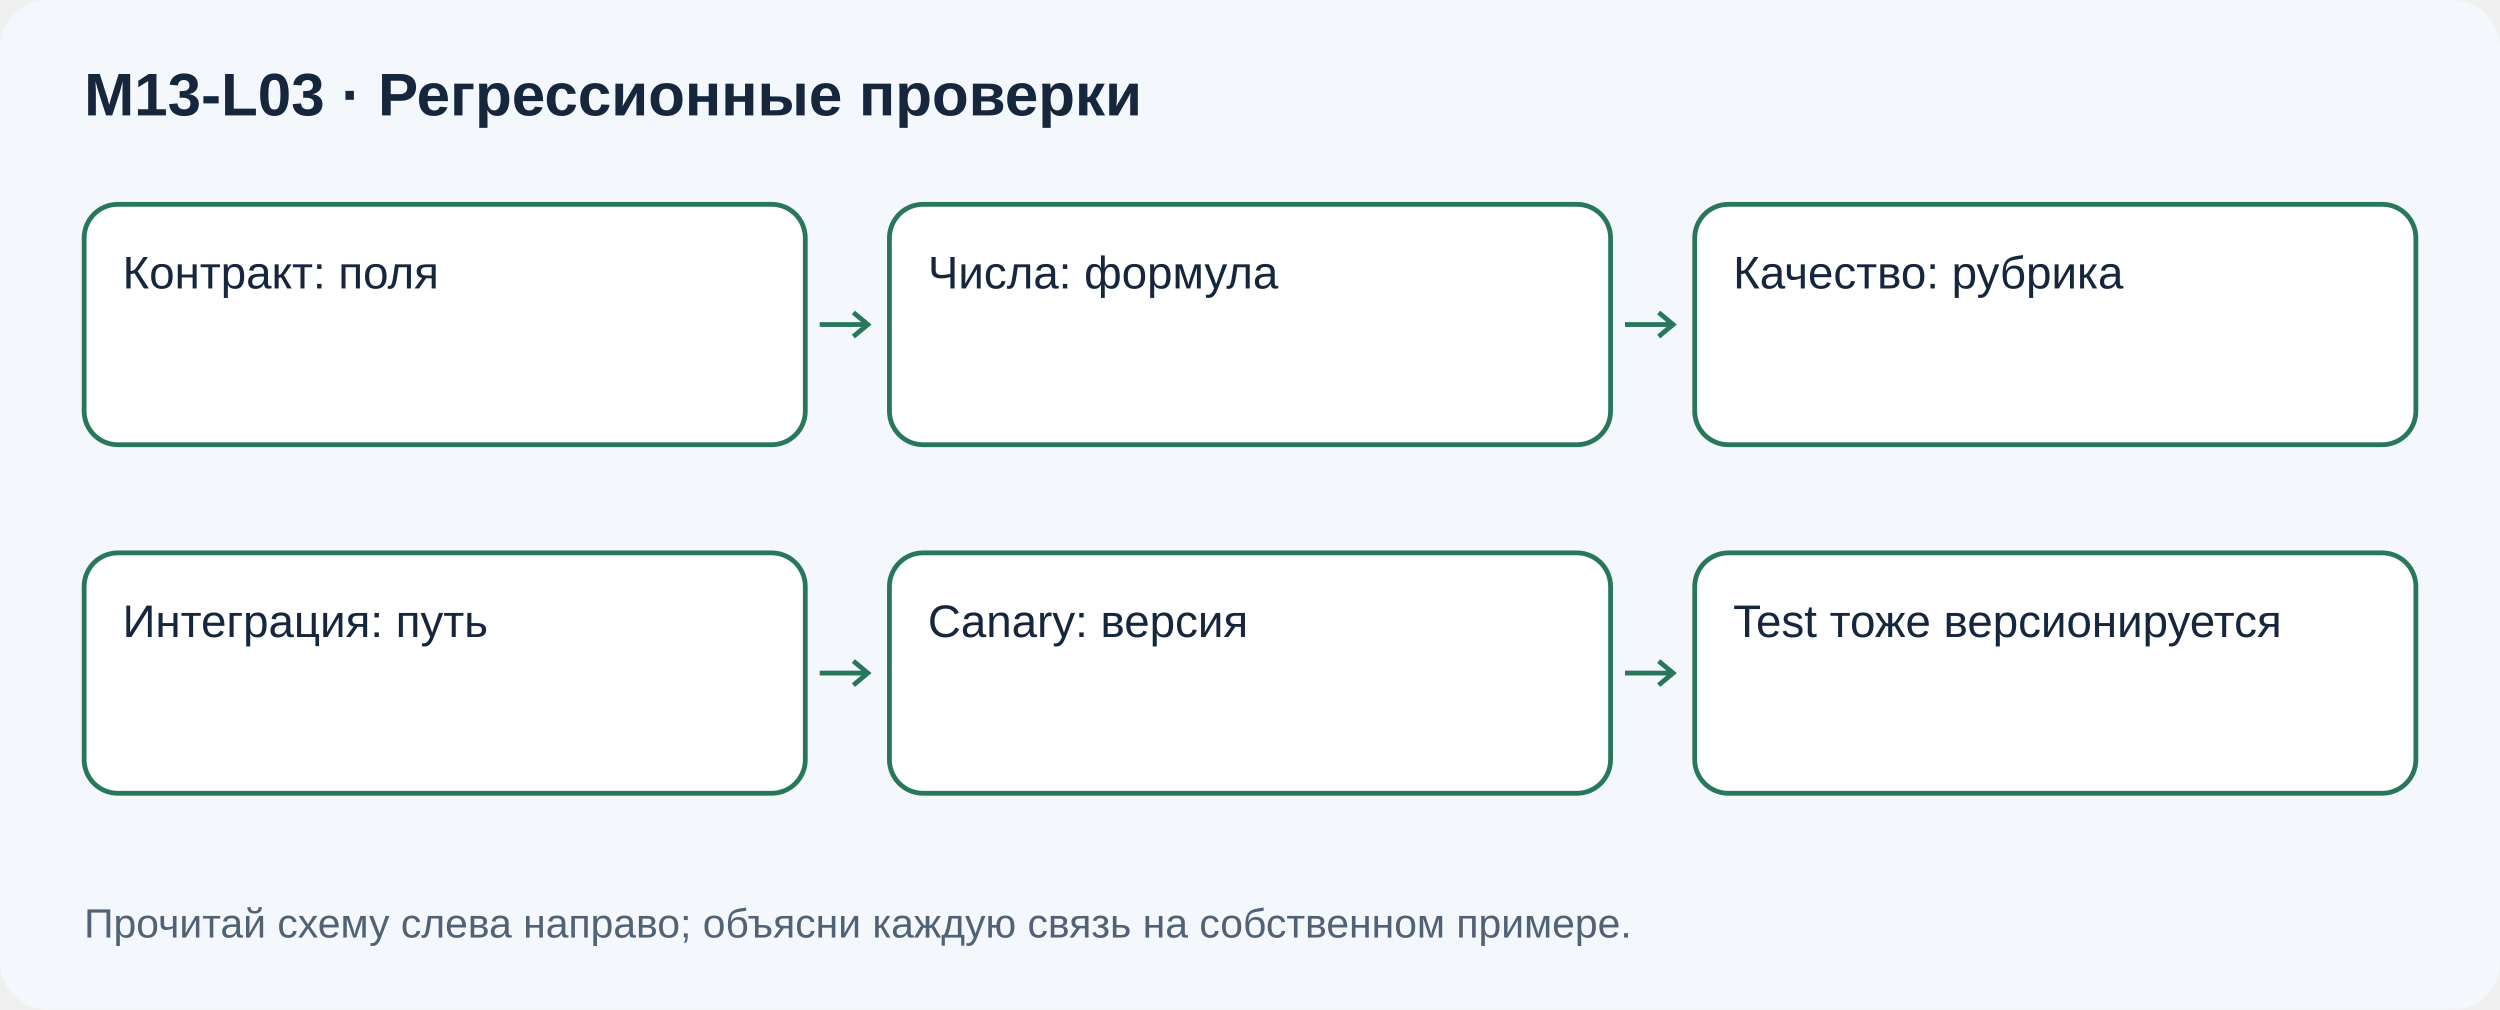
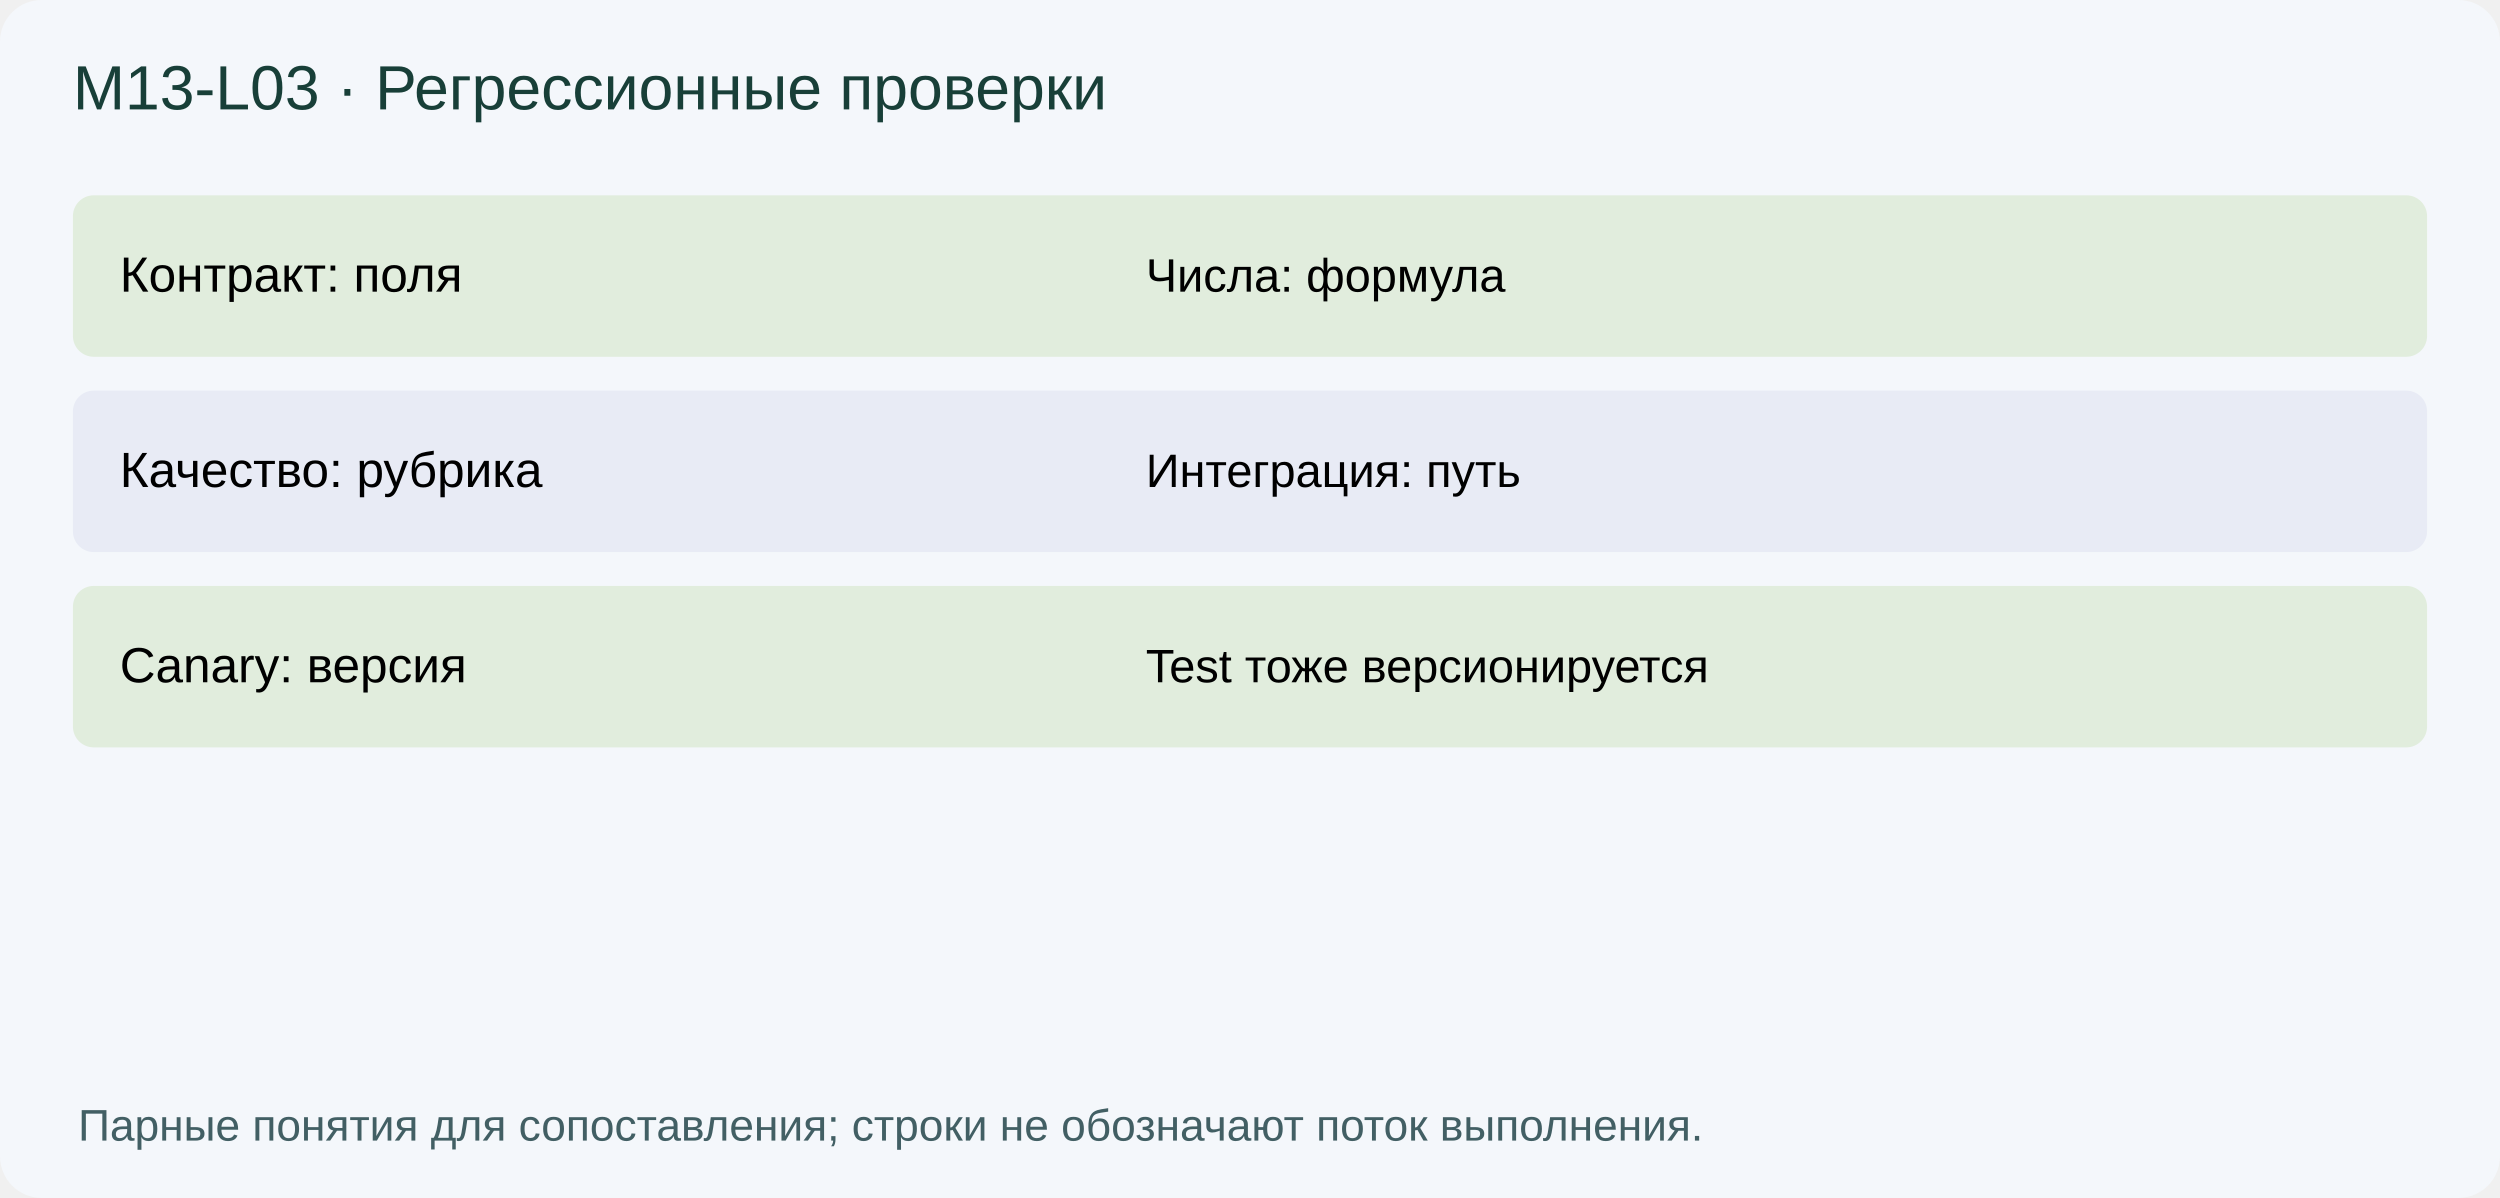
- <svg xmlns="http://www.w3.org/2000/svg" width="1040" height="420" viewBox="0 0 1040 420" role="img" aria-labelledby="title">
-   <rect width="1040" height="420" rx="20" fill="#f4f7fb" />
-   <text x="35" y="48" font-family="Arial,sans-serif" font-size="25" font-weight="700" fill="#15263d">M13-L03 · Регрессионные проверки</text>
-   <rect x="35" y="85" width="300" height="100" rx="14" fill="white" stroke="#28775b" stroke-width="2" />
-   <text x="51" y="120" font-family="Arial,sans-serif" font-size="19" fill="#15263d">Контракт: поля</text>
-   <path d="M341,135h20m-6,-5l6,5l-6,5" fill="none" stroke="#28775b" stroke-width="2" />
-   <rect x="370" y="85" width="300" height="100" rx="14" fill="white" stroke="#28775b" stroke-width="2" />
-   <text x="386" y="120" font-family="Arial,sans-serif" font-size="19" fill="#15263d">Числа: формула</text>
-   <path d="M676,135h20m-6,-5l6,5l-6,5" fill="none" stroke="#28775b" stroke-width="2" />
-   <rect x="705" y="85" width="300" height="100" rx="14" fill="white" stroke="#28775b" stroke-width="2" />
-   <text x="721" y="120" font-family="Arial,sans-serif" font-size="19" fill="#15263d">Качество: рубрика</text>
-   <rect x="35" y="230" width="300" height="100" rx="14" fill="white" stroke="#28775b" stroke-width="2" />
-   <text x="51" y="265" font-family="Arial,sans-serif" font-size="19" fill="#15263d">Интеграция: путь</text>
-   <path d="M341,280h20m-6,-5l6,5l-6,5" fill="none" stroke="#28775b" stroke-width="2" />
-   <rect x="370" y="230" width="300" height="100" rx="14" fill="white" stroke="#28775b" stroke-width="2" />
-   <text x="386" y="265" font-family="Arial,sans-serif" font-size="19" fill="#15263d">Canary: версия</text>
-   <path d="M676,280h20m-6,-5l6,5l-6,5" fill="none" stroke="#28775b" stroke-width="2" />
-   <rect x="705" y="230" width="300" height="100" rx="14" fill="white" stroke="#28775b" stroke-width="2" />
-   <text x="721" y="265" font-family="Arial,sans-serif" font-size="19" fill="#15263d">Test тоже версионируется</text>
-   <text x="35" y="390" font-family="Arial,sans-serif" font-size="17" fill="#526276">Прочитай схему слева направо; объясни каждую связь на собственном примере.</text>
+ <svg xmlns="http://www.w3.org/2000/svg" width="960" height="460" viewBox="0 0 960 460">
+   <rect width="960" height="460" rx="16" fill="#f4f7fb" />
+   <text x="28" y="42" font-size="24" font-family="Arial" fill="#183f38">M13-L03 · Регрессионные проверки</text>
+   <rect x="28" y="75" width="904" height="62" rx="8" fill="#e1eddd" />
+   <text x="46" y="112" font-size="19" font-family="Arial">Контракт: поля</text>
+   <text x="440" y="112" font-size="18" font-family="Arial">Числа: формула</text>
+   <rect x="28" y="150" width="904" height="62" rx="8" fill="#e8ebf5" />
+   <text x="46" y="187" font-size="19" font-family="Arial">Качество: рубрика</text>
+   <text x="440" y="187" font-size="18" font-family="Arial">Интеграция: путь</text>
+   <rect x="28" y="225" width="904" height="62" rx="8" fill="#e1eddd" />
+   <text x="46" y="262" font-size="19" font-family="Arial">Canary: версия</text>
+   <text x="440" y="262" font-size="18" font-family="Arial">Test тоже версионируется</text>
+   <text x="30" y="438" font-size="17" font-family="Arial" fill="#425f64">Парные понятия для сопоставления; строки не обозначают поток выполнения.</text>
</svg>
